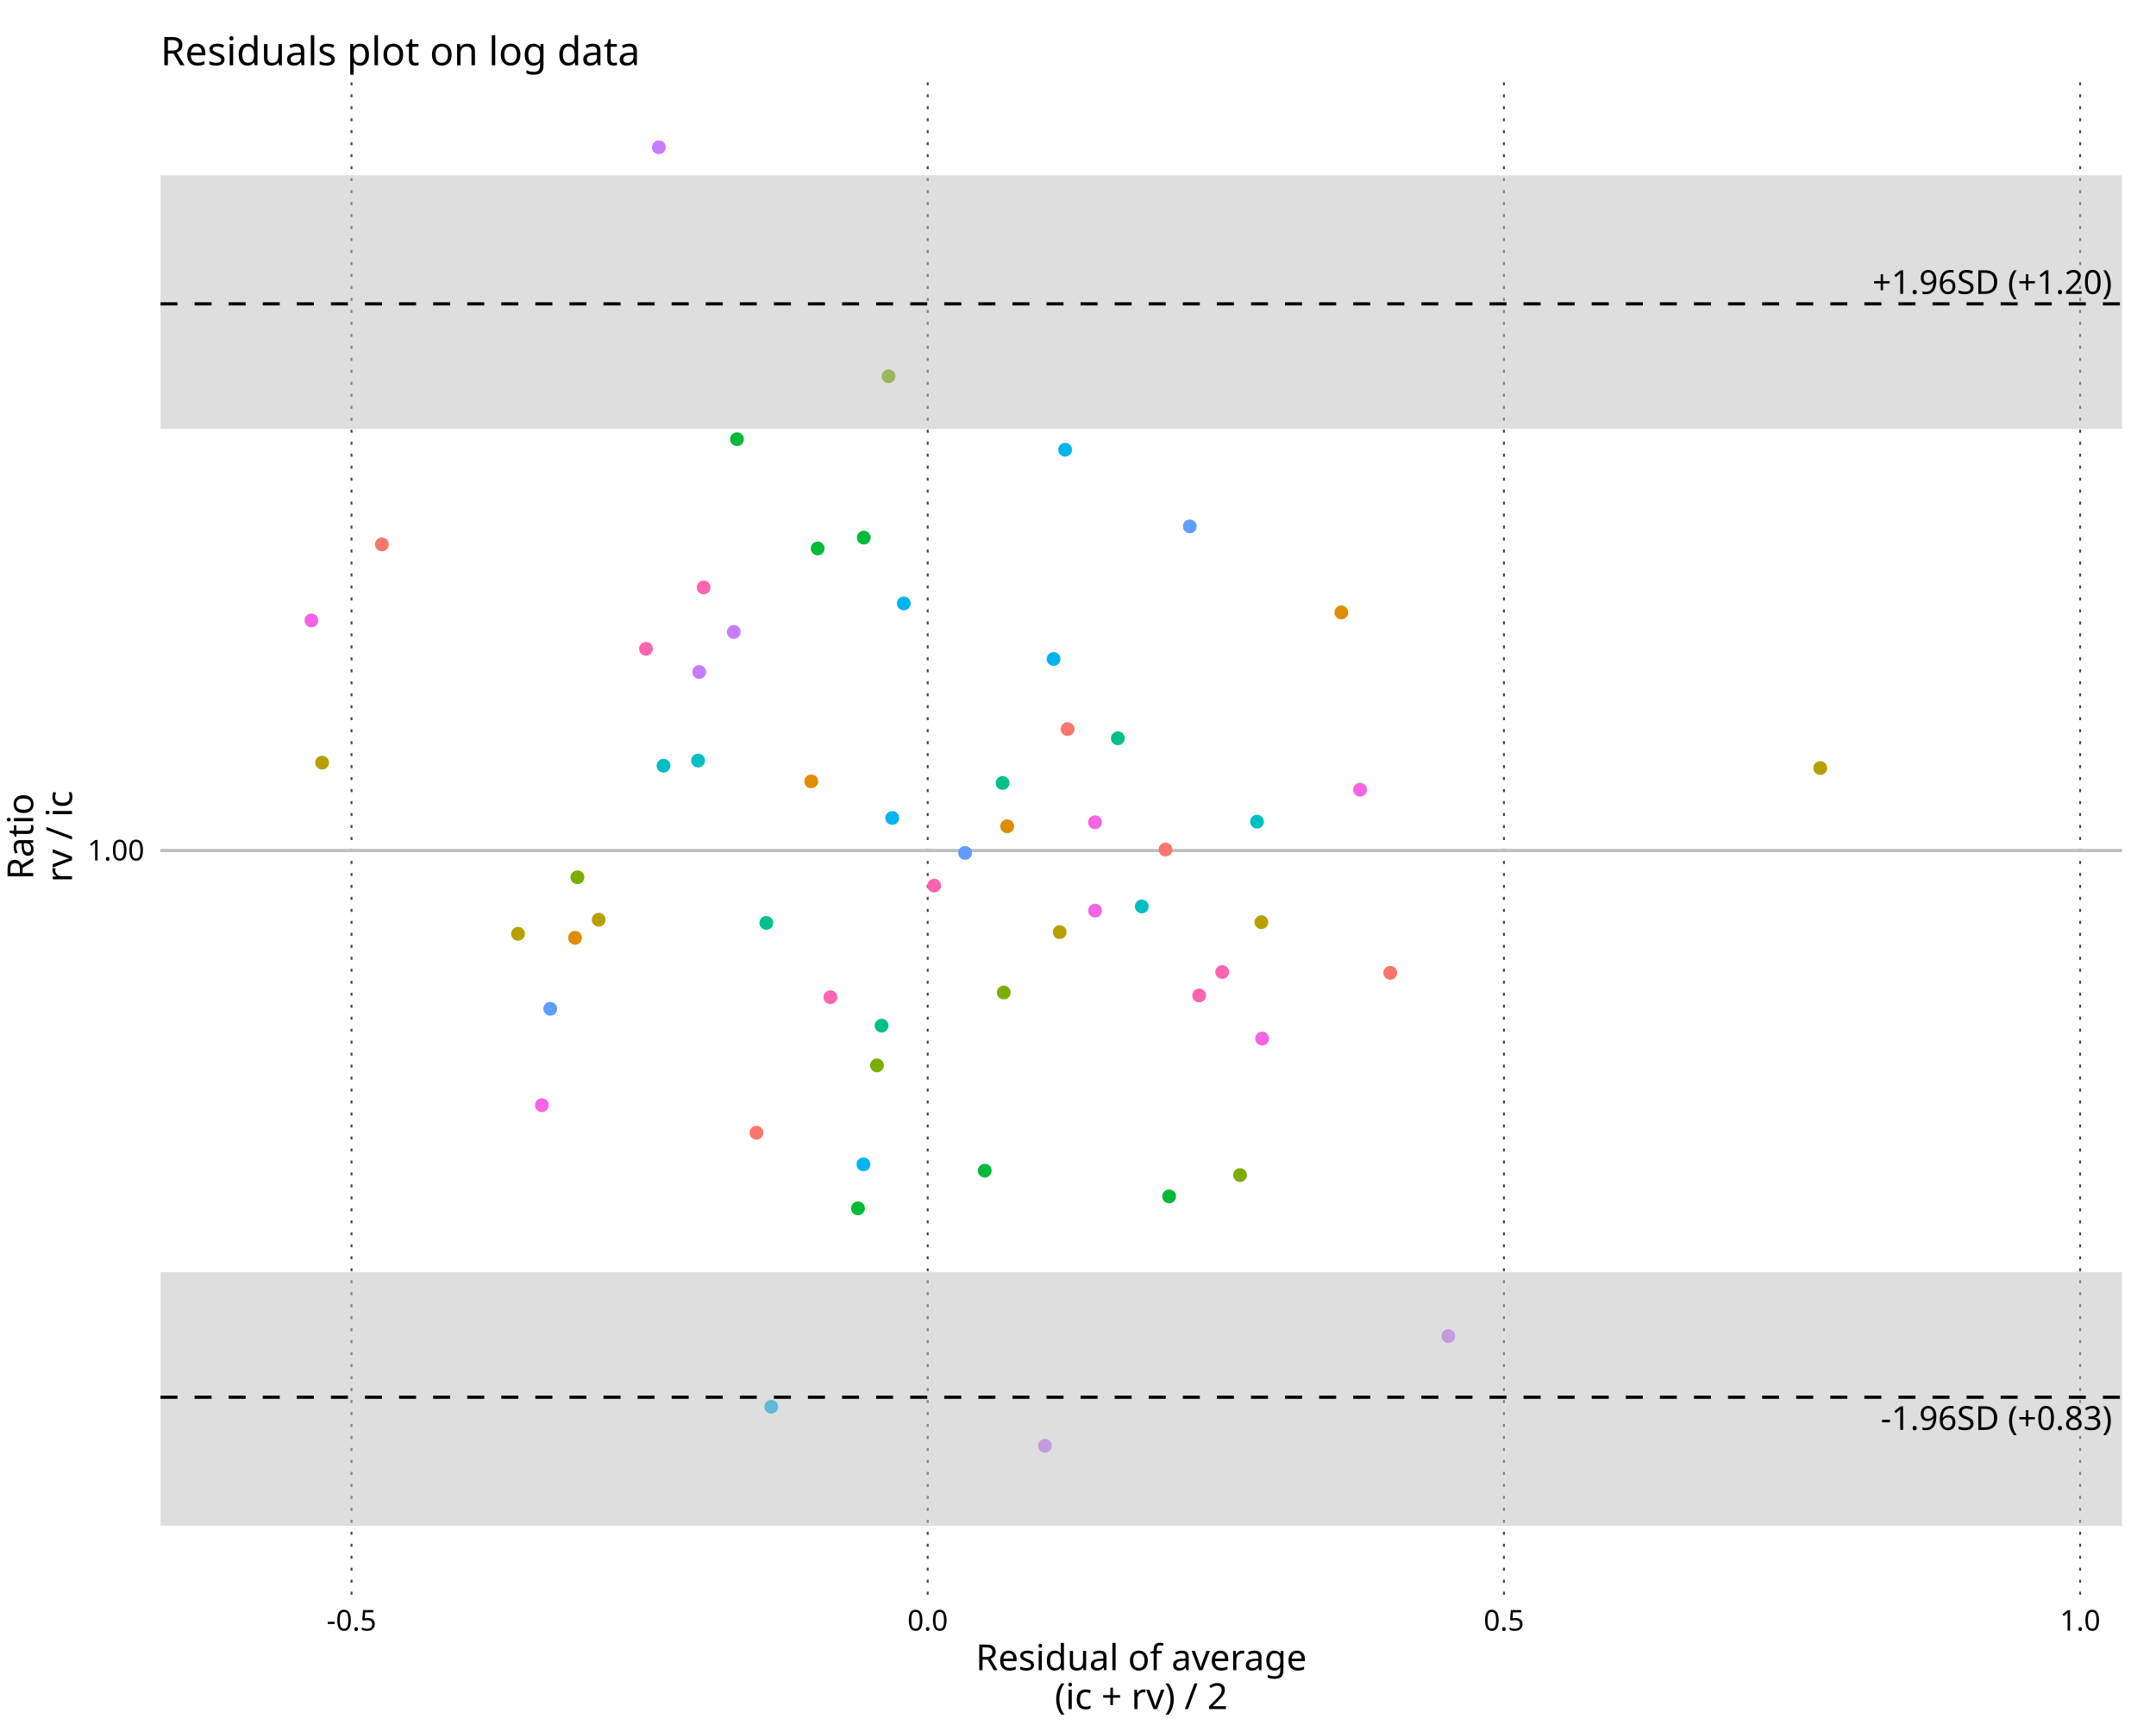
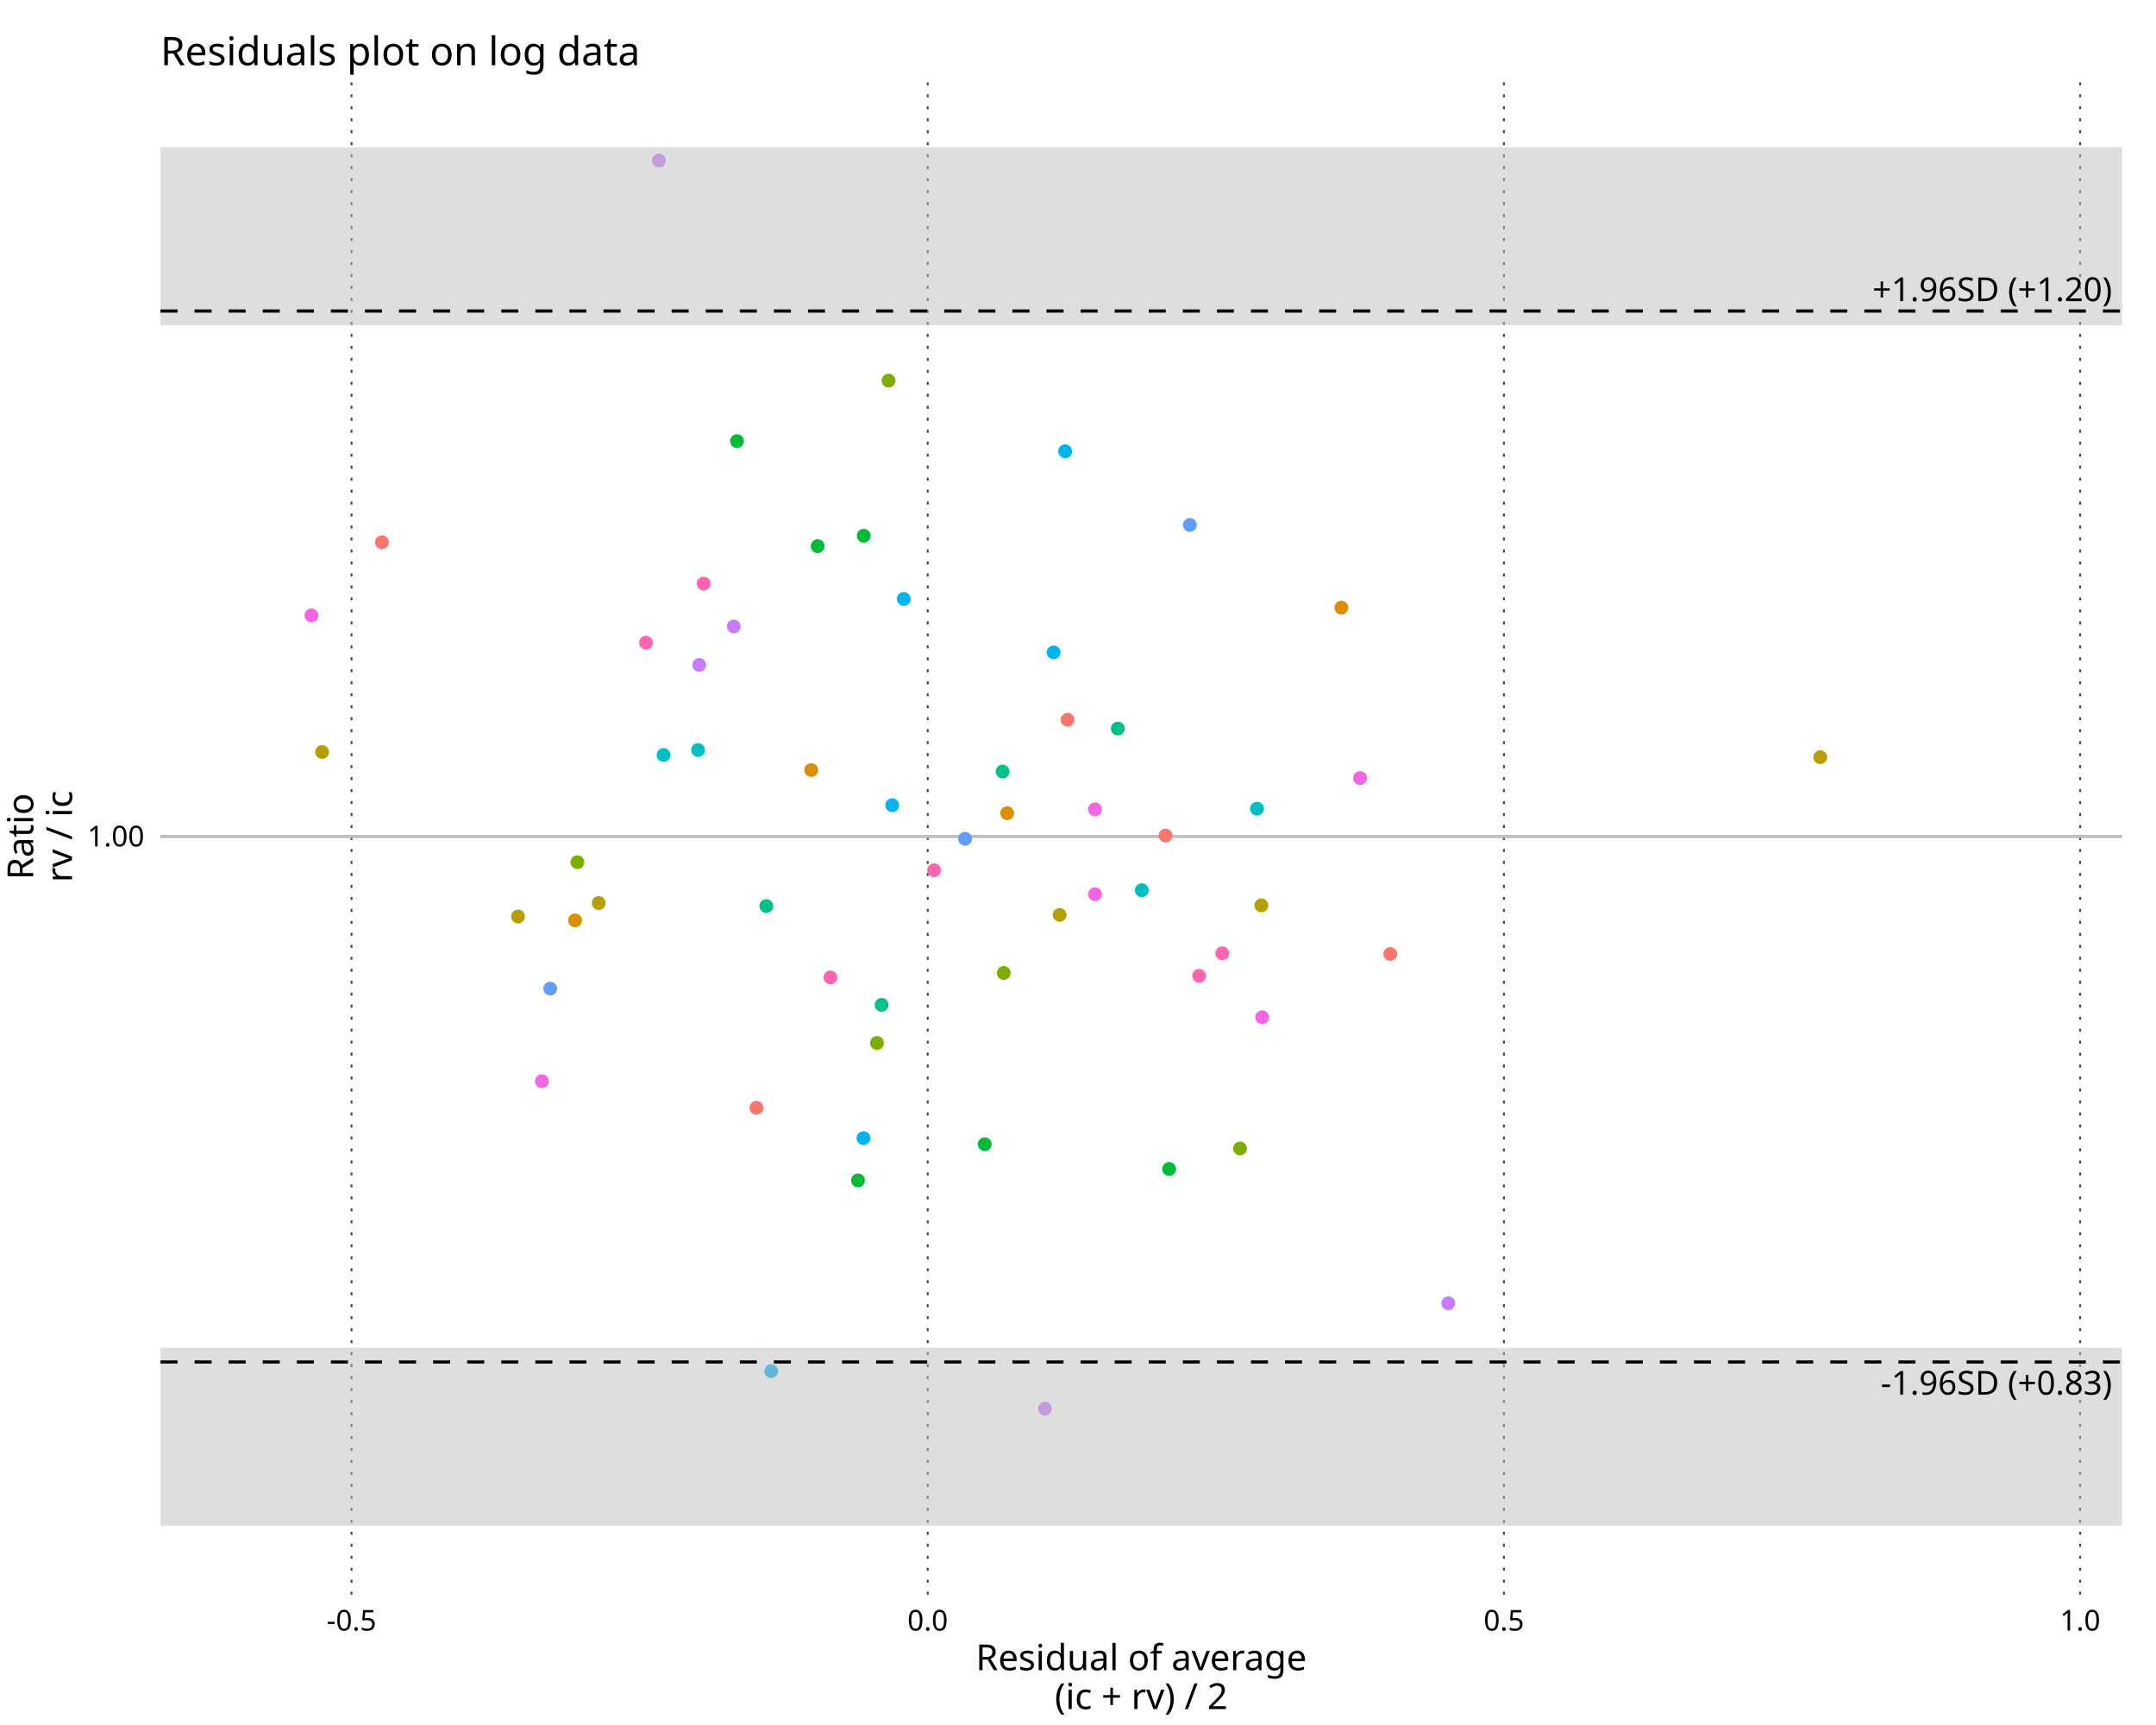
<svg xmlns="http://www.w3.org/2000/svg" class="svglite" data-engine-version="2.0" width="720.00pt" height="576.00pt" viewBox="0 0 720.00 576.00">
  <defs>
    <style type="text/css">
    .svglite line, .svglite polyline, .svglite polygon, .svglite path, .svglite rect, .svglite circle {
      fill: none;
      stroke: #000000;
      stroke-linecap: round;
      stroke-linejoin: round;
      stroke-miterlimit: 10.00;
    }
  </style>
  </defs>
  <rect width="100%" height="100%" style="stroke: none; fill: #FFFFFF;" />
  <defs>
    <clipPath id="cpMC4wMHw3MjAuMDB8MC4wMHw1NzYuMDA=">
      <rect x="0.00" y="0.00" width="720.00" height="576.00" />
    </clipPath>
  </defs>
  <g clip-path="url(#cpMC4wMHw3MjAuMDB8MC4wMHw1NzYuMDA=)">
</g>
  <defs>
    <clipPath id="cpNTMuNjB8NzA4LjY2fDI2LjE1fDUzMi40OQ==">
      <rect x="53.60" y="26.15" width="655.06" height="506.34" />
    </clipPath>
  </defs>
  <g clip-path="url(#cpNTMuNjB8NzA4LjY2fDI2LjE1fDUzMi40OQ==)">
-     <polyline points="53.60,284.00 708.66,284.00 " style="stroke-width: 0.64; stroke: #454545; stroke-dasharray: 1.00,3.00; stroke-linecap: butt;" />
+     <polyline points="53.60,279.32 708.66,279.32 " style="stroke-width: 0.64; stroke: #454545; stroke-dasharray: 1.00,3.00; stroke-linecap: butt;" />
    <polyline points="117.39,532.49 117.39,26.15 " style="stroke-width: 0.64; stroke: #454545; stroke-dasharray: 1.00,3.00; stroke-linecap: butt;" />
    <polyline points="309.81,532.49 309.81,26.15 " style="stroke-width: 0.64; stroke: #454545; stroke-dasharray: 1.00,3.00; stroke-linecap: butt;" />
    <polyline points="502.24,532.49 502.24,26.15 " style="stroke-width: 0.64; stroke: #454545; stroke-dasharray: 1.00,3.00; stroke-linecap: butt;" />
    <polyline points="694.67,532.49 694.67,26.15 " style="stroke-width: 0.64; stroke: #454545; stroke-dasharray: 1.00,3.00; stroke-linecap: butt;" />
-     <polyline points="53.60,284.00 60.49,284.00 67.39,284.00 74.28,284.00 81.18,284.00 88.08,284.00 94.97,284.00 101.87,284.00 108.76,284.00 115.66,284.00 122.55,284.00 129.45,284.00 136.34,284.00 143.24,284.00 150.13,284.00 157.03,284.00 163.92,284.00 170.82,284.00 177.72,284.00 184.61,284.00 191.51,284.00 198.40,284.00 205.30,284.00 212.19,284.00 219.09,284.00 225.98,284.00 232.88,284.00 239.77,284.00 246.67,284.00 253.56,284.00 260.46,284.00 267.36,284.00 274.25,284.00 281.15,284.00 288.04,284.00 294.94,284.00 301.83,284.00 308.73,284.00 315.62,284.00 322.52,284.00 329.41,284.00 336.31,284.00 343.21,284.00 350.10,284.00 357.00,284.00 363.89,284.00 370.79,284.00 377.68,284.00 384.58,284.00 391.47,284.00 398.37,284.00 405.26,284.00 412.16,284.00 419.05,284.00 425.95,284.00 432.85,284.00 439.74,284.00 446.64,284.00 453.53,284.00 460.43,284.00 467.32,284.00 474.22,284.00 481.11,284.00 488.01,284.00 494.90,284.00 501.80,284.00 508.69,284.00 515.59,284.00 522.49,284.00 529.38,284.00 536.28,284.00 543.17,284.00 550.07,284.00 556.96,284.00 563.86,284.00 570.75,284.00 577.65,284.00 584.54,284.00 591.44,284.00 598.33,284.00 605.23,284.00 612.13,284.00 619.02,284.00 625.92,284.00 632.81,284.00 639.71,284.00 646.60,284.00 653.50,284.00 660.39,284.00 667.29,284.00 674.18,284.00 681.08,284.00 687.98,284.00 694.87,284.00 701.77,284.00 708.66,284.00 " style="stroke-width: 1.07; stroke: #BEBEBE; stroke-linecap: butt;" />
-     <circle cx="389.23" cy="283.67" r="1.95" style="stroke-width: 0.71; stroke: #F8766D; fill: #F8766D;" />
-     <circle cx="127.53" cy="181.78" r="1.95" style="stroke-width: 0.71; stroke: #F8766D; fill: #F8766D;" />
-     <circle cx="464.27" cy="324.83" r="1.95" style="stroke-width: 0.71; stroke: #F8766D; fill: #F8766D;" />
-     <circle cx="252.61" cy="378.24" r="1.95" style="stroke-width: 0.71; stroke: #F8766D; fill: #F8766D;" />
-     <circle cx="356.52" cy="243.45" r="1.95" style="stroke-width: 0.71; stroke: #F8766D; fill: #F8766D;" />
-     <circle cx="192.03" cy="313.14" r="1.95" style="stroke-width: 0.71; stroke: #DE8C00; fill: #DE8C00;" />
-     <circle cx="447.95" cy="204.49" r="1.95" style="stroke-width: 0.71; stroke: #DE8C00; fill: #DE8C00;" />
-     <circle cx="336.35" cy="275.90" r="1.95" style="stroke-width: 0.71; stroke: #DE8C00; fill: #DE8C00;" />
-     <circle cx="270.92" cy="260.91" r="1.95" style="stroke-width: 0.71; stroke: #DE8C00; fill: #DE8C00;" />
-     <circle cx="107.57" cy="254.65" r="1.95" style="stroke-width: 0.71; stroke: #B79F00; fill: #B79F00;" />
-     <circle cx="353.88" cy="311.24" r="1.95" style="stroke-width: 0.71; stroke: #B79F00; fill: #B79F00;" />
-     <circle cx="199.94" cy="307.11" r="1.95" style="stroke-width: 0.71; stroke: #B79F00; fill: #B79F00;" />
-     <circle cx="173.00" cy="311.80" r="1.95" style="stroke-width: 0.71; stroke: #B79F00; fill: #B79F00;" />
-     <circle cx="607.88" cy="256.46" r="1.95" style="stroke-width: 0.71; stroke: #B79F00; fill: #B79F00;" />
-     <circle cx="421.23" cy="307.93" r="1.95" style="stroke-width: 0.71; stroke: #B79F00; fill: #B79F00;" />
-     <circle cx="296.73" cy="125.64" r="1.95" style="stroke-width: 0.71; stroke: #7CAE00; fill: #7CAE00;" />
-     <circle cx="192.82" cy="292.94" r="1.95" style="stroke-width: 0.71; stroke: #7CAE00; fill: #7CAE00;" />
-     <circle cx="292.88" cy="355.74" r="1.95" style="stroke-width: 0.71; stroke: #7CAE00; fill: #7CAE00;" />
-     <circle cx="335.21" cy="331.41" r="1.95" style="stroke-width: 0.71; stroke: #7CAE00; fill: #7CAE00;" />
-     <circle cx="414.11" cy="392.37" r="1.95" style="stroke-width: 0.71; stroke: #7CAE00; fill: #7CAE00;" />
-     <circle cx="390.44" cy="399.50" r="1.95" style="stroke-width: 0.71; stroke: #00BA38; fill: #00BA38;" />
-     <circle cx="328.86" cy="390.91" r="1.95" style="stroke-width: 0.71; stroke: #00BA38; fill: #00BA38;" />
-     <circle cx="286.53" cy="403.48" r="1.95" style="stroke-width: 0.71; stroke: #00BA38; fill: #00BA38;" />
-     <circle cx="288.45" cy="179.52" r="1.95" style="stroke-width: 0.71; stroke: #00BA38; fill: #00BA38;" />
-     <circle cx="246.12" cy="146.65" r="1.95" style="stroke-width: 0.71; stroke: #00BA38; fill: #00BA38;" />
-     <circle cx="273.06" cy="183.13" r="1.95" style="stroke-width: 0.71; stroke: #00BA38; fill: #00BA38;" />
-     <circle cx="294.41" cy="342.48" r="1.95" style="stroke-width: 0.71; stroke: #00C08B; fill: #00C08B;" />
-     <circle cx="373.30" cy="246.52" r="1.95" style="stroke-width: 0.71; stroke: #00C08B; fill: #00C08B;" />
-     <circle cx="255.92" cy="308.17" r="1.95" style="stroke-width: 0.71; stroke: #00C08B; fill: #00C08B;" />
-     <circle cx="334.82" cy="261.44" r="1.95" style="stroke-width: 0.71; stroke: #00C08B; fill: #00C08B;" />
-     <circle cx="419.79" cy="274.36" r="1.95" style="stroke-width: 0.71; stroke: #00BFC4; fill: #00BFC4;" />
-     <circle cx="233.13" cy="253.96" r="1.95" style="stroke-width: 0.71; stroke: #00BFC4; fill: #00BFC4;" />
-     <circle cx="221.59" cy="255.68" r="1.95" style="stroke-width: 0.71; stroke: #00BFC4; fill: #00BFC4;" />
-     <circle cx="381.30" cy="302.67" r="1.95" style="stroke-width: 0.71; stroke: #00BFC4; fill: #00BFC4;" />
-     <circle cx="257.56" cy="469.74" r="1.95" style="stroke-width: 0.71; stroke: #00B4F0; fill: #00B4F0;" />
-     <circle cx="288.35" cy="388.80" r="1.95" style="stroke-width: 0.71; stroke: #00B4F0; fill: #00B4F0;" />
-     <circle cx="297.97" cy="273.13" r="1.95" style="stroke-width: 0.71; stroke: #00B4F0; fill: #00B4F0;" />
-     <circle cx="301.82" cy="201.49" r="1.95" style="stroke-width: 0.71; stroke: #00B4F0; fill: #00B4F0;" />
-     <circle cx="351.85" cy="220.05" r="1.95" style="stroke-width: 0.71; stroke: #00B4F0; fill: #00B4F0;" />
-     <circle cx="355.70" cy="150.17" r="1.95" style="stroke-width: 0.71; stroke: #00B4F0; fill: #00B4F0;" />
-     <circle cx="322.29" cy="284.80" r="1.95" style="stroke-width: 0.71; stroke: #619CFF; fill: #619CFF;" />
-     <circle cx="397.34" cy="175.77" r="1.95" style="stroke-width: 0.71; stroke: #619CFF; fill: #619CFF;" />
-     <circle cx="183.75" cy="336.85" r="1.95" style="stroke-width: 0.71; stroke: #619CFF; fill: #619CFF;" />
-     <circle cx="348.96" cy="482.78" r="1.95" style="stroke-width: 0.71; stroke: #C77CFF; fill: #C77CFF;" />
-     <circle cx="483.66" cy="446.15" r="1.95" style="stroke-width: 0.71; stroke: #C77CFF; fill: #C77CFF;" />
-     <circle cx="220.03" cy="49.17" r="1.95" style="stroke-width: 0.71; stroke: #C77CFF; fill: #C77CFF;" />
-     <circle cx="233.50" cy="224.39" r="1.95" style="stroke-width: 0.71; stroke: #C77CFF; fill: #C77CFF;" />
-     <circle cx="245.05" cy="211.03" r="1.95" style="stroke-width: 0.71; stroke: #C77CFF; fill: #C77CFF;" />
-     <circle cx="454.20" cy="263.69" r="1.95" style="stroke-width: 0.71; stroke: #F564E3; fill: #F564E3;" />
-     <circle cx="103.99" cy="207.16" r="1.95" style="stroke-width: 0.71; stroke: #F564E3; fill: #F564E3;" />
-     <circle cx="365.69" cy="274.57" r="1.95" style="stroke-width: 0.71; stroke: #F564E3; fill: #F564E3;" />
-     <circle cx="365.69" cy="304.06" r="1.95" style="stroke-width: 0.71; stroke: #F564E3; fill: #F564E3;" />
-     <circle cx="421.49" cy="346.79" r="1.95" style="stroke-width: 0.71; stroke: #F564E3; fill: #F564E3;" />
-     <circle cx="180.96" cy="369.04" r="1.95" style="stroke-width: 0.71; stroke: #F564E3; fill: #F564E3;" />
-     <circle cx="400.46" cy="332.40" r="1.95" style="stroke-width: 0.71; stroke: #FF64B0; fill: #FF64B0;" />
-     <circle cx="277.31" cy="332.96" r="1.95" style="stroke-width: 0.71; stroke: #FF64B0; fill: #FF64B0;" />
-     <circle cx="234.98" cy="196.15" r="1.95" style="stroke-width: 0.71; stroke: #FF64B0; fill: #FF64B0;" />
-     <circle cx="215.73" cy="216.66" r="1.95" style="stroke-width: 0.71; stroke: #FF64B0; fill: #FF64B0;" />
-     <circle cx="311.95" cy="295.73" r="1.95" style="stroke-width: 0.71; stroke: #FF64B0; fill: #FF64B0;" />
-     <circle cx="408.16" cy="324.57" r="1.95" style="stroke-width: 0.71; stroke: #FF64B0; fill: #FF64B0;" />
-     <polygon points="53.60,509.47 60.49,509.47 67.39,509.47 74.28,509.47 81.18,509.47 88.08,509.47 94.97,509.47 101.87,509.47 108.76,509.47 115.66,509.47 122.55,509.47 129.45,509.47 136.34,509.47 143.24,509.47 150.13,509.47 157.03,509.47 163.92,509.47 170.82,509.47 177.72,509.47 184.61,509.47 191.51,509.47 198.40,509.47 205.30,509.47 212.19,509.47 219.09,509.47 225.98,509.47 232.88,509.47 239.77,509.47 246.67,509.47 253.56,509.47 260.46,509.47 267.36,509.47 274.25,509.47 281.15,509.47 288.04,509.47 294.94,509.47 301.83,509.47 308.73,509.47 315.62,509.47 322.52,509.47 329.41,509.47 336.31,509.47 343.21,509.47 350.10,509.47 357.00,509.47 363.89,509.47 370.79,509.47 377.68,509.47 384.58,509.47 391.47,509.47 398.37,509.47 405.26,509.47 412.16,509.47 419.05,509.47 425.95,509.47 432.85,509.47 439.74,509.47 446.64,509.47 453.53,509.47 460.43,509.47 467.32,509.47 474.22,509.47 481.11,509.47 488.01,509.47 494.90,509.47 501.80,509.47 508.69,509.47 515.59,509.47 522.49,509.47 529.38,509.47 536.28,509.47 543.17,509.47 550.07,509.47 556.96,509.47 563.86,509.47 570.75,509.47 577.65,509.47 584.54,509.47 591.44,509.47 598.33,509.47 605.23,509.47 612.13,509.47 619.02,509.47 625.92,509.47 632.81,509.47 639.71,509.47 646.60,509.47 653.50,509.47 660.39,509.47 667.29,509.47 674.18,509.47 681.08,509.47 687.98,509.47 694.87,509.47 701.77,509.47 708.66,509.47 708.66,487.62 708.66,466.24 708.66,445.30 708.66,424.80 701.77,424.80 694.87,424.80 687.98,424.80 681.08,424.80 674.18,424.80 667.29,424.80 660.39,424.80 653.50,424.80 646.60,424.80 639.71,424.80 632.81,424.80 625.92,424.80 619.02,424.80 612.13,424.80 605.23,424.80 598.33,424.80 591.44,424.80 584.54,424.80 577.65,424.80 570.75,424.80 563.86,424.80 556.96,424.80 550.07,424.80 543.17,424.80 536.28,424.80 529.38,424.80 522.49,424.80 515.59,424.80 508.69,424.80 501.80,424.80 494.90,424.80 488.01,424.80 481.11,424.80 474.22,424.80 467.32,424.80 460.43,424.80 453.53,424.80 446.64,424.80 439.74,424.80 432.85,424.80 425.95,424.80 419.05,424.80 412.16,424.80 405.26,424.80 398.37,424.80 391.47,424.80 384.58,424.80 377.68,424.80 370.79,424.80 363.89,424.80 357.00,424.80 350.10,424.80 343.21,424.80 336.31,424.80 329.41,424.80 322.52,424.80 315.62,424.80 308.73,424.80 301.83,424.80 294.94,424.80 288.04,424.80 281.15,424.80 274.25,424.80 267.36,424.80 260.46,424.80 253.56,424.80 246.67,424.80 239.77,424.80 232.88,424.80 225.98,424.80 219.09,424.80 212.19,424.80 205.30,424.80 198.40,424.80 191.51,424.80 184.61,424.80 177.72,424.80 170.82,424.80 163.92,424.80 157.03,424.80 150.13,424.80 143.24,424.80 136.34,424.80 129.45,424.80 122.55,424.80 115.66,424.80 108.76,424.80 101.87,424.80 94.97,424.80 88.08,424.80 81.18,424.80 74.28,424.80 67.39,424.80 60.49,424.80 53.60,424.80 53.60,445.30 53.60,466.24 53.60,487.62 " style="stroke-width: 1.07; stroke: none; stroke-linecap: butt; stroke-linejoin: miter; fill: #BEBEBE; fill-opacity: 0.50;" />
-     <polygon points="53.60,58.54 60.49,58.54 67.39,58.54 74.28,58.54 81.18,58.54 88.08,58.54 94.97,58.54 101.87,58.54 108.76,58.54 115.66,58.54 122.55,58.54 129.45,58.54 136.34,58.54 143.24,58.54 150.13,58.54 157.03,58.54 163.92,58.54 170.82,58.54 177.72,58.54 184.61,58.54 191.51,58.54 198.40,58.54 205.30,58.54 212.19,58.54 219.09,58.54 225.98,58.54 232.88,58.54 239.77,58.54 246.67,58.54 253.56,58.54 260.46,58.54 267.36,58.54 274.25,58.54 281.15,58.54 288.04,58.54 294.94,58.54 301.83,58.54 308.73,58.54 315.62,58.54 322.52,58.54 329.41,58.54 336.31,58.54 343.21,58.54 350.10,58.54 357.00,58.54 363.89,58.54 370.79,58.54 377.68,58.54 384.58,58.54 391.47,58.54 398.37,58.54 405.26,58.54 412.16,58.54 419.05,58.54 425.95,58.54 432.85,58.54 439.74,58.54 446.64,58.54 453.53,58.54 460.43,58.54 467.32,58.54 474.22,58.54 481.11,58.54 488.01,58.54 494.90,58.54 501.80,58.54 508.69,58.54 515.59,58.54 522.49,58.54 529.38,58.54 536.28,58.54 543.17,58.54 550.07,58.54 556.96,58.54 563.86,58.54 570.75,58.54 577.65,58.54 584.54,58.54 591.44,58.54 598.33,58.54 605.23,58.54 612.13,58.54 619.02,58.54 625.92,58.54 632.81,58.54 639.71,58.54 646.60,58.54 653.50,58.54 660.39,58.54 667.29,58.54 674.18,58.54 681.08,58.54 687.98,58.54 694.87,58.54 701.77,58.54 708.66,58.54 708.66,79.04 708.66,99.97 708.66,121.35 708.66,143.21 701.77,143.21 694.87,143.21 687.98,143.21 681.08,143.21 674.18,143.21 667.29,143.21 660.39,143.21 653.50,143.21 646.60,143.21 639.71,143.21 632.81,143.21 625.92,143.21 619.02,143.21 612.13,143.21 605.23,143.21 598.33,143.21 591.44,143.21 584.54,143.21 577.65,143.21 570.75,143.21 563.86,143.21 556.96,143.21 550.07,143.21 543.17,143.21 536.28,143.21 529.38,143.21 522.49,143.21 515.59,143.21 508.69,143.21 501.80,143.21 494.90,143.21 488.01,143.21 481.11,143.21 474.22,143.21 467.32,143.21 460.43,143.21 453.53,143.21 446.64,143.21 439.74,143.21 432.85,143.21 425.95,143.21 419.05,143.21 412.16,143.21 405.26,143.21 398.37,143.21 391.47,143.21 384.58,143.21 377.68,143.21 370.79,143.21 363.89,143.21 357.00,143.21 350.10,143.21 343.21,143.21 336.31,143.21 329.41,143.21 322.52,143.21 315.62,143.21 308.73,143.21 301.83,143.21 294.94,143.21 288.04,143.21 281.15,143.21 274.25,143.21 267.36,143.21 260.46,143.21 253.56,143.21 246.67,143.21 239.77,143.21 232.88,143.21 225.98,143.21 219.09,143.21 212.19,143.21 205.30,143.21 198.40,143.21 191.51,143.21 184.61,143.21 177.72,143.21 170.82,143.21 163.92,143.21 157.03,143.21 150.13,143.21 143.24,143.21 136.34,143.21 129.45,143.21 122.55,143.21 115.66,143.21 108.76,143.21 101.87,143.21 94.97,143.21 88.08,143.21 81.18,143.21 74.28,143.21 67.39,143.21 60.49,143.21 53.60,143.21 53.60,121.35 53.60,99.97 53.60,79.04 " style="stroke-width: 1.07; stroke: none; stroke-linecap: butt; stroke-linejoin: miter; fill: #BEBEBE; fill-opacity: 0.50;" />
-     <polyline points="53.60,466.55 60.49,466.55 67.39,466.55 74.28,466.55 81.18,466.55 88.08,466.55 94.97,466.55 101.87,466.55 108.76,466.55 115.66,466.55 122.55,466.55 129.45,466.55 136.34,466.55 143.24,466.55 150.13,466.55 157.03,466.55 163.92,466.55 170.82,466.55 177.72,466.55 184.61,466.55 191.51,466.55 198.40,466.55 205.30,466.55 212.19,466.55 219.09,466.55 225.98,466.55 232.88,466.55 239.77,466.55 246.67,466.55 253.56,466.55 260.46,466.55 267.36,466.55 274.25,466.55 281.15,466.55 288.04,466.55 294.94,466.55 301.83,466.55 308.73,466.55 315.62,466.55 322.52,466.55 329.41,466.55 336.31,466.55 343.21,466.55 350.10,466.55 357.00,466.55 363.89,466.55 370.79,466.55 377.68,466.55 384.58,466.55 391.47,466.55 398.37,466.55 405.26,466.55 412.16,466.55 419.05,466.55 425.95,466.55 432.85,466.55 439.74,466.55 446.64,466.55 453.53,466.55 460.43,466.55 467.32,466.55 474.22,466.55 481.11,466.55 488.01,466.55 494.90,466.55 501.80,466.55 508.69,466.55 515.59,466.55 522.49,466.55 529.38,466.55 536.28,466.55 543.17,466.55 550.07,466.55 556.96,466.55 563.86,466.55 570.75,466.55 577.65,466.55 584.54,466.55 591.44,466.55 598.33,466.55 605.23,466.55 612.13,466.55 619.02,466.55 625.92,466.55 632.81,466.55 639.71,466.55 646.60,466.55 653.50,466.55 660.39,466.55 667.29,466.55 674.18,466.55 681.08,466.55 687.98,466.55 694.87,466.55 701.77,466.55 708.66,466.55 " style="stroke-width: 1.07; stroke-dasharray: 5.69,5.69; stroke-linecap: butt;" />
-     <polyline points="53.60,101.46 60.49,101.46 67.39,101.46 74.28,101.46 81.18,101.46 88.08,101.46 94.97,101.46 101.87,101.46 108.76,101.46 115.66,101.46 122.55,101.46 129.45,101.46 136.34,101.46 143.24,101.46 150.13,101.46 157.03,101.46 163.92,101.46 170.82,101.46 177.72,101.46 184.61,101.46 191.51,101.46 198.40,101.46 205.30,101.46 212.19,101.46 219.09,101.46 225.98,101.46 232.88,101.46 239.77,101.46 246.67,101.46 253.56,101.46 260.46,101.46 267.36,101.46 274.25,101.46 281.15,101.46 288.04,101.46 294.94,101.46 301.83,101.46 308.73,101.46 315.62,101.46 322.52,101.46 329.41,101.46 336.31,101.46 343.21,101.46 350.10,101.46 357.00,101.46 363.89,101.46 370.79,101.46 377.68,101.46 384.58,101.46 391.47,101.46 398.37,101.46 405.26,101.46 412.16,101.46 419.05,101.46 425.95,101.46 432.85,101.46 439.74,101.46 446.64,101.46 453.53,101.46 460.43,101.46 467.32,101.46 474.22,101.46 481.11,101.46 488.01,101.46 494.90,101.46 501.80,101.46 508.69,101.46 515.59,101.46 522.49,101.46 529.38,101.46 536.28,101.46 543.17,101.46 550.07,101.46 556.96,101.46 563.86,101.46 570.75,101.46 577.65,101.46 584.54,101.46 591.44,101.46 598.33,101.46 605.23,101.46 612.13,101.46 619.02,101.46 625.92,101.46 632.81,101.46 639.71,101.46 646.60,101.46 653.50,101.46 660.39,101.46 667.29,101.46 674.18,101.46 681.08,101.46 687.98,101.46 694.87,101.46 701.77,101.46 708.66,101.46 " style="stroke-width: 1.07; stroke-dasharray: 5.69,5.69; stroke-linecap: butt;" />
-     <polygon points="625.16,480.77 706.67,480.77 706.59,480.77 706.91,480.76 707.23,480.69 707.53,480.58 707.80,480.42 708.05,480.22 708.26,479.98 708.43,479.71 708.56,479.42 708.64,479.10 708.66,478.79 708.66,478.79 708.66,468.54 708.66,468.54 708.64,468.22 708.56,467.91 708.43,467.62 708.26,467.35 708.05,467.11 707.80,466.90 707.53,466.74 707.23,466.63 706.91,466.57 706.67,466.55 625.16,466.55 625.40,466.57 625.08,466.55 624.76,466.59 624.46,466.68 624.17,466.82 623.91,467.00 623.67,467.22 623.48,467.48 623.33,467.76 623.23,468.06 623.18,468.38 623.17,468.54 623.17,478.79 623.18,478.63 623.18,478.95 623.23,479.26 623.33,479.56 623.48,479.85 623.67,480.10 623.91,480.33 624.17,480.51 624.46,480.64 624.76,480.73 625.08,480.77 " style="stroke-width: nan; stroke: none; fill: none;" />
-     <text x="705.35" y="477.46" text-anchor="end" style="font-size: 11.04px; font-family: sans;" textLength="78.86px" lengthAdjust="spacingAndGlyphs">-1.96SD (+0.83)</text>
-     <polygon points="622.39,101.46 706.67,101.46 706.59,101.45 706.91,101.44 707.23,101.38 707.53,101.26 707.80,101.10 708.05,100.90 708.26,100.66 708.43,100.39 708.56,100.10 708.64,99.79 708.66,99.47 708.66,99.47 708.66,89.22 708.66,89.22 708.64,88.90 708.56,88.59 708.43,88.30 708.26,88.03 708.05,87.79 707.80,87.59 707.53,87.43 707.23,87.31 706.91,87.25 706.67,87.23 622.39,87.23 622.63,87.25 622.31,87.24 621.99,87.28 621.68,87.36 621.39,87.50 621.13,87.68 620.90,87.90 620.71,88.16 620.56,88.44 620.46,88.75 620.41,89.06 620.40,89.22 620.40,99.47 620.41,99.31 620.41,99.63 620.46,99.94 620.56,100.25 620.71,100.53 620.90,100.79 621.13,101.01 621.39,101.19 621.68,101.33 621.99,101.42 622.31,101.45 " style="stroke-width: nan; stroke: none; fill: none;" />
-     <text x="705.35" y="98.14" text-anchor="end" style="font-size: 11.04px; font-family: sans;" textLength="81.64px" lengthAdjust="spacingAndGlyphs">+1.96SD (+1.20)</text>
+     <polyline points="53.60,279.32 60.49,279.32 67.39,279.32 74.28,279.32 81.18,279.32 88.08,279.32 94.97,279.32 101.87,279.32 108.76,279.32 115.66,279.32 122.55,279.32 129.45,279.32 136.34,279.32 143.24,279.32 150.13,279.32 157.03,279.32 163.92,279.32 170.82,279.32 177.72,279.32 184.61,279.32 191.51,279.32 198.40,279.32 205.30,279.32 212.19,279.32 219.09,279.32 225.98,279.32 232.88,279.32 239.77,279.32 246.67,279.32 253.56,279.32 260.46,279.32 267.36,279.32 274.25,279.32 281.15,279.32 288.04,279.32 294.94,279.32 301.83,279.32 308.73,279.32 315.62,279.32 322.52,279.32 329.41,279.32 336.31,279.32 343.21,279.32 350.10,279.32 357.00,279.32 363.89,279.32 370.79,279.32 377.68,279.32 384.58,279.32 391.47,279.32 398.37,279.32 405.26,279.32 412.16,279.32 419.05,279.32 425.95,279.32 432.85,279.32 439.74,279.32 446.64,279.32 453.53,279.32 460.43,279.32 467.32,279.32 474.22,279.32 481.11,279.32 488.01,279.32 494.90,279.32 501.80,279.32 508.69,279.32 515.59,279.32 522.49,279.32 529.38,279.32 536.28,279.32 543.17,279.32 550.07,279.32 556.96,279.32 563.86,279.32 570.75,279.32 577.65,279.32 584.54,279.32 591.44,279.32 598.33,279.32 605.23,279.32 612.13,279.32 619.02,279.32 625.92,279.32 632.81,279.32 639.71,279.32 646.60,279.32 653.50,279.32 660.39,279.32 667.29,279.32 674.18,279.32 681.08,279.32 687.98,279.32 694.87,279.32 701.77,279.32 708.66,279.32 " style="stroke-width: 1.07; stroke: #BEBEBE; stroke-linecap: butt;" />
+     <circle cx="389.23" cy="279.00" r="1.95" style="stroke-width: 0.71; stroke: #F8766D; fill: #F8766D;" />
+     <circle cx="127.53" cy="181.07" r="1.95" style="stroke-width: 0.71; stroke: #F8766D; fill: #F8766D;" />
+     <circle cx="464.27" cy="318.56" r="1.95" style="stroke-width: 0.71; stroke: #F8766D; fill: #F8766D;" />
+     <circle cx="252.61" cy="369.90" r="1.95" style="stroke-width: 0.71; stroke: #F8766D; fill: #F8766D;" />
+     <circle cx="356.52" cy="240.34" r="1.95" style="stroke-width: 0.71; stroke: #F8766D; fill: #F8766D;" />
+     <circle cx="192.03" cy="307.33" r="1.95" style="stroke-width: 0.71; stroke: #DE8C00; fill: #DE8C00;" />
+     <circle cx="447.95" cy="202.90" r="1.95" style="stroke-width: 0.71; stroke: #DE8C00; fill: #DE8C00;" />
+     <circle cx="336.35" cy="271.53" r="1.95" style="stroke-width: 0.71; stroke: #DE8C00; fill: #DE8C00;" />
+     <circle cx="270.92" cy="257.12" r="1.95" style="stroke-width: 0.71; stroke: #DE8C00; fill: #DE8C00;" />
+     <circle cx="107.57" cy="251.10" r="1.95" style="stroke-width: 0.71; stroke: #B79F00; fill: #B79F00;" />
+     <circle cx="353.88" cy="305.50" r="1.95" style="stroke-width: 0.71; stroke: #B79F00; fill: #B79F00;" />
+     <circle cx="199.94" cy="301.53" r="1.95" style="stroke-width: 0.71; stroke: #B79F00; fill: #B79F00;" />
+     <circle cx="173.00" cy="306.04" r="1.95" style="stroke-width: 0.71; stroke: #B79F00; fill: #B79F00;" />
+     <circle cx="607.88" cy="252.84" r="1.95" style="stroke-width: 0.71; stroke: #B79F00; fill: #B79F00;" />
+     <circle cx="421.23" cy="302.31" r="1.95" style="stroke-width: 0.71; stroke: #B79F00; fill: #B79F00;" />
+     <circle cx="296.73" cy="127.10" r="1.95" style="stroke-width: 0.71; stroke: #7CAE00; fill: #7CAE00;" />
+     <circle cx="192.82" cy="287.90" r="1.95" style="stroke-width: 0.71; stroke: #7CAE00; fill: #7CAE00;" />
+     <circle cx="292.88" cy="348.27" r="1.95" style="stroke-width: 0.71; stroke: #7CAE00; fill: #7CAE00;" />
+     <circle cx="335.21" cy="324.88" r="1.95" style="stroke-width: 0.71; stroke: #7CAE00; fill: #7CAE00;" />
+     <circle cx="414.11" cy="383.48" r="1.95" style="stroke-width: 0.71; stroke: #7CAE00; fill: #7CAE00;" />
+     <circle cx="390.44" cy="390.33" r="1.95" style="stroke-width: 0.71; stroke: #00BA38; fill: #00BA38;" />
+     <circle cx="328.86" cy="382.08" r="1.95" style="stroke-width: 0.71; stroke: #00BA38; fill: #00BA38;" />
+     <circle cx="286.53" cy="394.15" r="1.95" style="stroke-width: 0.71; stroke: #00BA38; fill: #00BA38;" />
+     <circle cx="288.45" cy="178.89" r="1.95" style="stroke-width: 0.71; stroke: #00BA38; fill: #00BA38;" />
+     <circle cx="246.12" cy="147.30" r="1.95" style="stroke-width: 0.71; stroke: #00BA38; fill: #00BA38;" />
+     <circle cx="273.06" cy="182.36" r="1.95" style="stroke-width: 0.71; stroke: #00BA38; fill: #00BA38;" />
+     <circle cx="294.41" cy="335.53" r="1.95" style="stroke-width: 0.71; stroke: #00C08B; fill: #00C08B;" />
+     <circle cx="373.30" cy="243.29" r="1.95" style="stroke-width: 0.71; stroke: #00C08B; fill: #00C08B;" />
+     <circle cx="255.92" cy="302.55" r="1.95" style="stroke-width: 0.71; stroke: #00C08B; fill: #00C08B;" />
+     <circle cx="334.82" cy="257.63" r="1.95" style="stroke-width: 0.71; stroke: #00C08B; fill: #00C08B;" />
+     <circle cx="419.79" cy="270.05" r="1.95" style="stroke-width: 0.71; stroke: #00BFC4; fill: #00BFC4;" />
+     <circle cx="233.13" cy="250.44" r="1.95" style="stroke-width: 0.71; stroke: #00BFC4; fill: #00BFC4;" />
+     <circle cx="221.59" cy="252.10" r="1.95" style="stroke-width: 0.71; stroke: #00BFC4; fill: #00BFC4;" />
+     <circle cx="381.30" cy="297.26" r="1.95" style="stroke-width: 0.71; stroke: #00BFC4; fill: #00BFC4;" />
+     <circle cx="257.56" cy="457.85" r="1.95" style="stroke-width: 0.71; stroke: #00B4F0; fill: #00B4F0;" />
+     <circle cx="288.35" cy="380.05" r="1.95" style="stroke-width: 0.71; stroke: #00B4F0; fill: #00B4F0;" />
+     <circle cx="297.97" cy="268.87" r="1.95" style="stroke-width: 0.71; stroke: #00B4F0; fill: #00B4F0;" />
+     <circle cx="301.82" cy="200.01" r="1.95" style="stroke-width: 0.71; stroke: #00B4F0; fill: #00B4F0;" />
+     <circle cx="351.85" cy="217.85" r="1.95" style="stroke-width: 0.71; stroke: #00B4F0; fill: #00B4F0;" />
+     <circle cx="355.70" cy="150.68" r="1.95" style="stroke-width: 0.71; stroke: #00B4F0; fill: #00B4F0;" />
+     <circle cx="322.29" cy="280.09" r="1.95" style="stroke-width: 0.71; stroke: #619CFF; fill: #619CFF;" />
+     <circle cx="397.34" cy="175.29" r="1.95" style="stroke-width: 0.71; stroke: #619CFF; fill: #619CFF;" />
+     <circle cx="183.75" cy="330.12" r="1.95" style="stroke-width: 0.71; stroke: #619CFF; fill: #619CFF;" />
+     <circle cx="348.96" cy="470.37" r="1.95" style="stroke-width: 0.71; stroke: #C77CFF; fill: #C77CFF;" />
+     <circle cx="483.66" cy="435.17" r="1.95" style="stroke-width: 0.71; stroke: #C77CFF; fill: #C77CFF;" />
+     <circle cx="220.03" cy="53.60" r="1.95" style="stroke-width: 0.71; stroke: #C77CFF; fill: #C77CFF;" />
+     <circle cx="233.50" cy="222.02" r="1.95" style="stroke-width: 0.71; stroke: #C77CFF; fill: #C77CFF;" />
+     <circle cx="245.05" cy="209.18" r="1.95" style="stroke-width: 0.71; stroke: #C77CFF; fill: #C77CFF;" />
+     <circle cx="454.20" cy="259.80" r="1.95" style="stroke-width: 0.71; stroke: #F564E3; fill: #F564E3;" />
+     <circle cx="103.99" cy="205.46" r="1.95" style="stroke-width: 0.71; stroke: #F564E3; fill: #F564E3;" />
+     <circle cx="365.69" cy="270.25" r="1.95" style="stroke-width: 0.71; stroke: #F564E3; fill: #F564E3;" />
+     <circle cx="365.69" cy="298.60" r="1.95" style="stroke-width: 0.71; stroke: #F564E3; fill: #F564E3;" />
+     <circle cx="421.49" cy="339.67" r="1.95" style="stroke-width: 0.71; stroke: #F564E3; fill: #F564E3;" />
+     <circle cx="180.96" cy="361.05" r="1.95" style="stroke-width: 0.71; stroke: #F564E3; fill: #F564E3;" />
+     <circle cx="400.46" cy="325.84" r="1.95" style="stroke-width: 0.71; stroke: #FF64B0; fill: #FF64B0;" />
+     <circle cx="277.31" cy="326.38" r="1.95" style="stroke-width: 0.71; stroke: #FF64B0; fill: #FF64B0;" />
+     <circle cx="234.98" cy="194.87" r="1.95" style="stroke-width: 0.71; stroke: #FF64B0; fill: #FF64B0;" />
+     <circle cx="215.73" cy="214.59" r="1.95" style="stroke-width: 0.71; stroke: #FF64B0; fill: #FF64B0;" />
+     <circle cx="311.95" cy="290.59" r="1.95" style="stroke-width: 0.71; stroke: #FF64B0; fill: #FF64B0;" />
+     <circle cx="408.16" cy="318.31" r="1.95" style="stroke-width: 0.71; stroke: #FF64B0; fill: #FF64B0;" />
+     <polygon points="53.60,509.47 60.49,509.47 67.39,509.47 74.28,509.47 81.18,509.47 88.08,509.47 94.97,509.47 101.87,509.47 108.76,509.47 115.66,509.47 122.55,509.47 129.45,509.47 136.34,509.47 143.24,509.47 150.13,509.47 157.03,509.47 163.92,509.47 170.82,509.47 177.72,509.47 184.61,509.47 191.51,509.47 198.40,509.47 205.30,509.47 212.19,509.47 219.09,509.47 225.98,509.47 232.88,509.47 239.77,509.47 246.67,509.47 253.56,509.47 260.46,509.47 267.36,509.47 274.25,509.47 281.15,509.47 288.04,509.47 294.94,509.47 301.83,509.47 308.73,509.47 315.62,509.47 322.52,509.47 329.41,509.47 336.31,509.47 343.21,509.47 350.10,509.47 357.00,509.47 363.89,509.47 370.79,509.47 377.68,509.47 384.58,509.47 391.47,509.47 398.37,509.47 405.26,509.47 412.16,509.47 419.05,509.47 425.95,509.47 432.85,509.47 439.74,509.47 446.64,509.47 453.53,509.47 460.43,509.47 467.32,509.47 474.22,509.47 481.11,509.47 488.01,509.47 494.90,509.47 501.80,509.47 508.69,509.47 515.59,509.47 522.49,509.47 529.38,509.47 536.28,509.47 543.17,509.47 550.07,509.47 556.96,509.47 563.86,509.47 570.75,509.47 577.65,509.47 584.54,509.47 591.44,509.47 598.33,509.47 605.23,509.47 612.13,509.47 619.02,509.47 625.92,509.47 632.81,509.47 639.71,509.47 646.60,509.47 653.50,509.47 660.39,509.47 667.29,509.47 674.18,509.47 681.08,509.47 687.98,509.47 694.87,509.47 701.77,509.47 708.66,509.47 708.66,489.25 708.66,469.44 708.66,450.03 701.77,450.03 694.87,450.03 687.98,450.03 681.08,450.03 674.18,450.03 667.29,450.03 660.39,450.03 653.50,450.03 646.60,450.03 639.71,450.03 632.81,450.03 625.92,450.03 619.02,450.03 612.13,450.03 605.23,450.03 598.33,450.03 591.44,450.03 584.54,450.03 577.65,450.03 570.75,450.03 563.86,450.03 556.96,450.03 550.07,450.03 543.17,450.03 536.28,450.03 529.38,450.03 522.49,450.03 515.59,450.03 508.69,450.03 501.80,450.03 494.90,450.03 488.01,450.03 481.11,450.03 474.22,450.03 467.32,450.03 460.43,450.03 453.53,450.03 446.64,450.03 439.74,450.03 432.85,450.03 425.95,450.03 419.05,450.03 412.16,450.03 405.26,450.03 398.37,450.03 391.47,450.03 384.58,450.03 377.68,450.03 370.79,450.03 363.89,450.03 357.00,450.03 350.10,450.03 343.21,450.03 336.31,450.03 329.41,450.03 322.52,450.03 315.62,450.03 308.73,450.03 301.83,450.03 294.94,450.03 288.04,450.03 281.15,450.03 274.25,450.03 267.36,450.03 260.46,450.03 253.56,450.03 246.67,450.03 239.77,450.03 232.88,450.03 225.98,450.03 219.09,450.03 212.19,450.03 205.30,450.03 198.40,450.03 191.51,450.03 184.61,450.03 177.72,450.03 170.82,450.03 163.92,450.03 157.03,450.03 150.13,450.03 143.24,450.03 136.34,450.03 129.45,450.03 122.55,450.03 115.66,450.03 108.76,450.03 101.87,450.03 94.97,450.03 88.08,450.03 81.18,450.03 74.28,450.03 67.39,450.03 60.49,450.03 53.60,450.03 53.60,469.44 53.60,489.25 " style="stroke-width: 1.07; stroke: none; stroke-linecap: butt; stroke-linejoin: miter; fill: #BEBEBE; fill-opacity: 0.50;" />
+     <polygon points="53.60,49.17 60.49,49.17 67.39,49.17 74.28,49.17 81.18,49.17 88.08,49.17 94.97,49.17 101.87,49.17 108.76,49.17 115.66,49.17 122.55,49.17 129.45,49.17 136.34,49.17 143.24,49.17 150.13,49.17 157.03,49.17 163.92,49.17 170.82,49.17 177.72,49.17 184.61,49.17 191.51,49.17 198.40,49.17 205.30,49.17 212.19,49.17 219.09,49.17 225.98,49.17 232.88,49.17 239.77,49.17 246.67,49.17 253.56,49.17 260.46,49.17 267.36,49.17 274.25,49.17 281.15,49.17 288.04,49.17 294.94,49.17 301.83,49.17 308.73,49.17 315.62,49.17 322.52,49.17 329.41,49.17 336.31,49.17 343.21,49.17 350.10,49.17 357.00,49.17 363.89,49.17 370.79,49.17 377.68,49.17 384.58,49.17 391.47,49.17 398.37,49.17 405.26,49.17 412.16,49.17 419.05,49.17 425.95,49.17 432.85,49.17 439.74,49.17 446.64,49.17 453.53,49.17 460.43,49.17 467.32,49.17 474.22,49.17 481.11,49.17 488.01,49.17 494.90,49.17 501.80,49.17 508.69,49.17 515.59,49.17 522.49,49.17 529.38,49.17 536.28,49.17 543.17,49.17 550.07,49.17 556.96,49.17 563.86,49.17 570.75,49.17 577.65,49.17 584.54,49.17 591.44,49.17 598.33,49.17 605.23,49.17 612.13,49.17 619.02,49.17 625.92,49.17 632.81,49.17 639.71,49.17 646.60,49.17 653.50,49.17 660.39,49.17 667.29,49.17 674.18,49.17 681.08,49.17 687.98,49.17 694.87,49.17 701.77,49.17 708.66,49.17 708.66,68.57 708.66,88.38 708.66,108.61 701.77,108.61 694.87,108.61 687.98,108.61 681.08,108.61 674.18,108.61 667.29,108.61 660.39,108.61 653.50,108.61 646.60,108.61 639.71,108.61 632.81,108.61 625.92,108.61 619.02,108.61 612.13,108.61 605.23,108.61 598.33,108.61 591.44,108.61 584.54,108.61 577.65,108.61 570.75,108.61 563.86,108.61 556.96,108.61 550.07,108.61 543.17,108.61 536.28,108.61 529.38,108.61 522.49,108.61 515.59,108.61 508.69,108.61 501.80,108.61 494.90,108.61 488.01,108.61 481.11,108.61 474.22,108.61 467.32,108.61 460.43,108.61 453.53,108.61 446.64,108.61 439.74,108.61 432.85,108.61 425.95,108.61 419.05,108.61 412.16,108.61 405.26,108.61 398.37,108.61 391.47,108.61 384.58,108.61 377.68,108.61 370.79,108.61 363.89,108.61 357.00,108.61 350.10,108.61 343.21,108.61 336.31,108.61 329.41,108.61 322.52,108.61 315.62,108.61 308.73,108.61 301.83,108.61 294.94,108.61 288.04,108.61 281.15,108.61 274.25,108.61 267.36,108.61 260.46,108.61 253.56,108.61 246.67,108.61 239.77,108.61 232.88,108.61 225.98,108.61 219.09,108.61 212.19,108.61 205.30,108.61 198.40,108.61 191.51,108.61 184.61,108.61 177.72,108.61 170.82,108.61 163.92,108.61 157.03,108.61 150.13,108.61 143.24,108.61 136.34,108.61 129.45,108.61 122.55,108.61 115.66,108.61 108.76,108.61 101.87,108.61 94.97,108.61 88.08,108.61 81.18,108.61 74.28,108.61 67.39,108.61 60.49,108.61 53.60,108.61 53.60,88.38 53.60,68.57 " style="stroke-width: 1.07; stroke: none; stroke-linecap: butt; stroke-linejoin: miter; fill: #BEBEBE; fill-opacity: 0.50;" />
+     <polyline points="53.60,454.78 60.49,454.78 67.39,454.78 74.28,454.78 81.18,454.78 88.08,454.78 94.97,454.78 101.87,454.78 108.76,454.78 115.66,454.78 122.55,454.78 129.45,454.78 136.34,454.78 143.24,454.78 150.13,454.78 157.03,454.78 163.92,454.78 170.82,454.78 177.72,454.78 184.61,454.78 191.51,454.78 198.40,454.78 205.30,454.78 212.19,454.78 219.09,454.78 225.98,454.78 232.88,454.78 239.77,454.78 246.67,454.78 253.56,454.78 260.46,454.78 267.36,454.78 274.25,454.78 281.15,454.78 288.04,454.78 294.94,454.78 301.83,454.78 308.73,454.78 315.62,454.78 322.52,454.78 329.41,454.78 336.31,454.78 343.21,454.78 350.10,454.78 357.00,454.78 363.89,454.78 370.79,454.78 377.68,454.78 384.58,454.78 391.47,454.78 398.37,454.78 405.26,454.78 412.16,454.78 419.05,454.78 425.95,454.78 432.85,454.78 439.74,454.78 446.64,454.78 453.53,454.78 460.43,454.78 467.32,454.78 474.22,454.78 481.11,454.78 488.01,454.78 494.90,454.78 501.80,454.78 508.69,454.78 515.59,454.78 522.49,454.78 529.38,454.78 536.28,454.78 543.17,454.78 550.07,454.78 556.96,454.78 563.86,454.78 570.75,454.78 577.65,454.78 584.54,454.78 591.44,454.78 598.33,454.78 605.23,454.78 612.13,454.78 619.02,454.78 625.92,454.78 632.81,454.78 639.71,454.78 646.60,454.78 653.50,454.78 660.39,454.78 667.29,454.78 674.18,454.78 681.08,454.78 687.98,454.78 694.87,454.78 701.77,454.78 708.66,454.78 " style="stroke-width: 1.07; stroke-dasharray: 5.69,5.69; stroke-linecap: butt;" />
+     <polyline points="53.60,103.86 60.49,103.86 67.39,103.86 74.28,103.86 81.18,103.86 88.08,103.86 94.97,103.86 101.87,103.86 108.76,103.86 115.66,103.86 122.55,103.86 129.45,103.86 136.34,103.86 143.24,103.86 150.13,103.86 157.03,103.86 163.92,103.86 170.82,103.86 177.72,103.86 184.61,103.86 191.51,103.86 198.40,103.86 205.30,103.86 212.19,103.86 219.09,103.86 225.98,103.86 232.88,103.86 239.77,103.86 246.67,103.86 253.56,103.86 260.46,103.86 267.36,103.86 274.25,103.86 281.15,103.86 288.04,103.86 294.94,103.86 301.83,103.86 308.73,103.86 315.62,103.86 322.52,103.86 329.41,103.86 336.31,103.86 343.21,103.86 350.10,103.86 357.00,103.86 363.89,103.86 370.79,103.86 377.68,103.86 384.58,103.86 391.47,103.86 398.37,103.86 405.26,103.86 412.16,103.86 419.05,103.86 425.95,103.86 432.85,103.86 439.74,103.86 446.64,103.86 453.53,103.86 460.43,103.86 467.32,103.86 474.22,103.86 481.11,103.86 488.01,103.86 494.90,103.86 501.80,103.86 508.69,103.86 515.59,103.86 522.49,103.86 529.38,103.86 536.28,103.86 543.17,103.86 550.07,103.86 556.96,103.86 563.86,103.86 570.75,103.86 577.65,103.86 584.54,103.86 591.44,103.86 598.33,103.86 605.23,103.86 612.13,103.86 619.02,103.86 625.92,103.86 632.81,103.86 639.71,103.86 646.60,103.86 653.50,103.86 660.39,103.86 667.29,103.86 674.18,103.86 681.08,103.86 687.98,103.86 694.87,103.86 701.77,103.86 708.66,103.86 " style="stroke-width: 1.07; stroke-dasharray: 5.69,5.69; stroke-linecap: butt;" />
+     <polygon points="625.16,469.00 706.67,469.00 706.59,469.00 706.91,468.99 707.23,468.92 707.53,468.81 707.80,468.65 708.05,468.45 708.26,468.21 708.43,467.94 708.56,467.64 708.64,467.33 708.66,467.01 708.66,467.01 708.66,456.77 708.66,456.77 708.64,456.45 708.56,456.14 708.43,455.84 708.26,455.57 708.05,455.33 707.80,455.13 707.53,454.97 707.23,454.86 706.91,454.79 706.67,454.78 625.16,454.78 625.40,454.79 625.08,454.78 624.76,454.82 624.46,454.91 624.17,455.05 623.91,455.23 623.67,455.45 623.48,455.70 623.33,455.99 623.23,456.29 623.18,456.61 623.17,456.77 623.17,467.01 623.18,466.85 623.18,467.17 623.23,467.49 623.33,467.79 623.48,468.08 623.67,468.33 623.91,468.55 624.17,468.73 624.46,468.87 624.76,468.96 625.08,469.00 " style="stroke-width: nan; stroke: none; fill: none;" />
+     <text x="705.35" y="465.69" text-anchor="end" style="font-size: 11.04px; font-family: sans;" textLength="78.86px" lengthAdjust="spacingAndGlyphs">-1.96SD (+0.83)</text>
+     <polygon points="622.39,103.86 706.67,103.86 706.59,103.86 706.91,103.85 707.23,103.78 707.53,103.67 707.80,103.51 708.05,103.31 708.26,103.07 708.43,102.80 708.56,102.50 708.64,102.19 708.66,101.87 708.66,101.87 708.66,91.63 708.66,91.63 708.64,91.31 708.56,91.00 708.43,90.70 708.26,90.43 708.05,90.19 707.80,89.99 707.53,89.83 707.23,89.72 706.91,89.65 706.67,89.64 622.39,89.64 622.63,89.65 622.31,89.64 621.99,89.68 621.68,89.77 621.39,89.91 621.13,90.09 620.90,90.31 620.71,90.56 620.56,90.85 620.46,91.15 620.41,91.47 620.40,91.63 620.40,101.87 620.41,101.71 620.41,102.03 620.46,102.35 620.56,102.65 620.71,102.94 620.90,103.19 621.13,103.41 621.39,103.59 621.68,103.73 621.99,103.82 622.31,103.86 " style="stroke-width: nan; stroke: none; fill: none;" />
+     <text x="705.35" y="100.55" text-anchor="end" style="font-size: 11.04px; font-family: sans;" textLength="81.64px" lengthAdjust="spacingAndGlyphs">+1.96SD (+1.20)</text>
  </g>
  <g clip-path="url(#cpMC4wMHw3MjAuMDB8MC4wMHw1NzYuMDA=)">
-     <text x="48.22" y="287.31" text-anchor="end" style="font-size: 9.60px; font-family: sans;" textLength="18.69px" lengthAdjust="spacingAndGlyphs">1.00</text>
+     <text x="48.22" y="282.62" text-anchor="end" style="font-size: 9.60px; font-family: sans;" textLength="18.69px" lengthAdjust="spacingAndGlyphs">1.00</text>
    <text x="117.39" y="544.47" text-anchor="middle" style="font-size: 9.60px; font-family: sans;" textLength="16.54px" lengthAdjust="spacingAndGlyphs">-0.5</text>
    <text x="309.81" y="544.47" text-anchor="middle" style="font-size: 9.60px; font-family: sans;" textLength="13.35px" lengthAdjust="spacingAndGlyphs">0.0</text>
    <text x="502.24" y="544.47" text-anchor="middle" style="font-size: 9.60px; font-family: sans;" textLength="13.35px" lengthAdjust="spacingAndGlyphs">0.5</text>
    <text x="694.67" y="544.47" text-anchor="middle" style="font-size: 9.60px; font-family: sans;" textLength="13.35px" lengthAdjust="spacingAndGlyphs">1.0</text>
    <text x="381.13" y="557.71" text-anchor="middle" style="font-size: 12.00px; font-family: sans;" textLength="106.75px" lengthAdjust="spacingAndGlyphs">Residual of average</text>
    <text x="381.13" y="570.67" text-anchor="middle" style="font-size: 12.00px; font-family: sans;" textLength="57.02px" lengthAdjust="spacingAndGlyphs">(ic + rv) / 2</text>
    <text transform="translate(11.09,279.32) rotate(-90)" text-anchor="middle" style="font-size: 12.00px; font-family: sans;" textLength="28.02px" lengthAdjust="spacingAndGlyphs">Ratio</text>
    <text transform="translate(24.05,279.32) rotate(-90)" text-anchor="middle" style="font-size: 12.00px; font-family: sans;" textLength="28.67px" lengthAdjust="spacingAndGlyphs">rv / ic</text>
    <text x="53.60" y="21.79" style="font-size: 13.20px; font-family: sans;" textLength="151.91px" lengthAdjust="spacingAndGlyphs">Residuals plot on log data</text>
  </g>
</svg>
